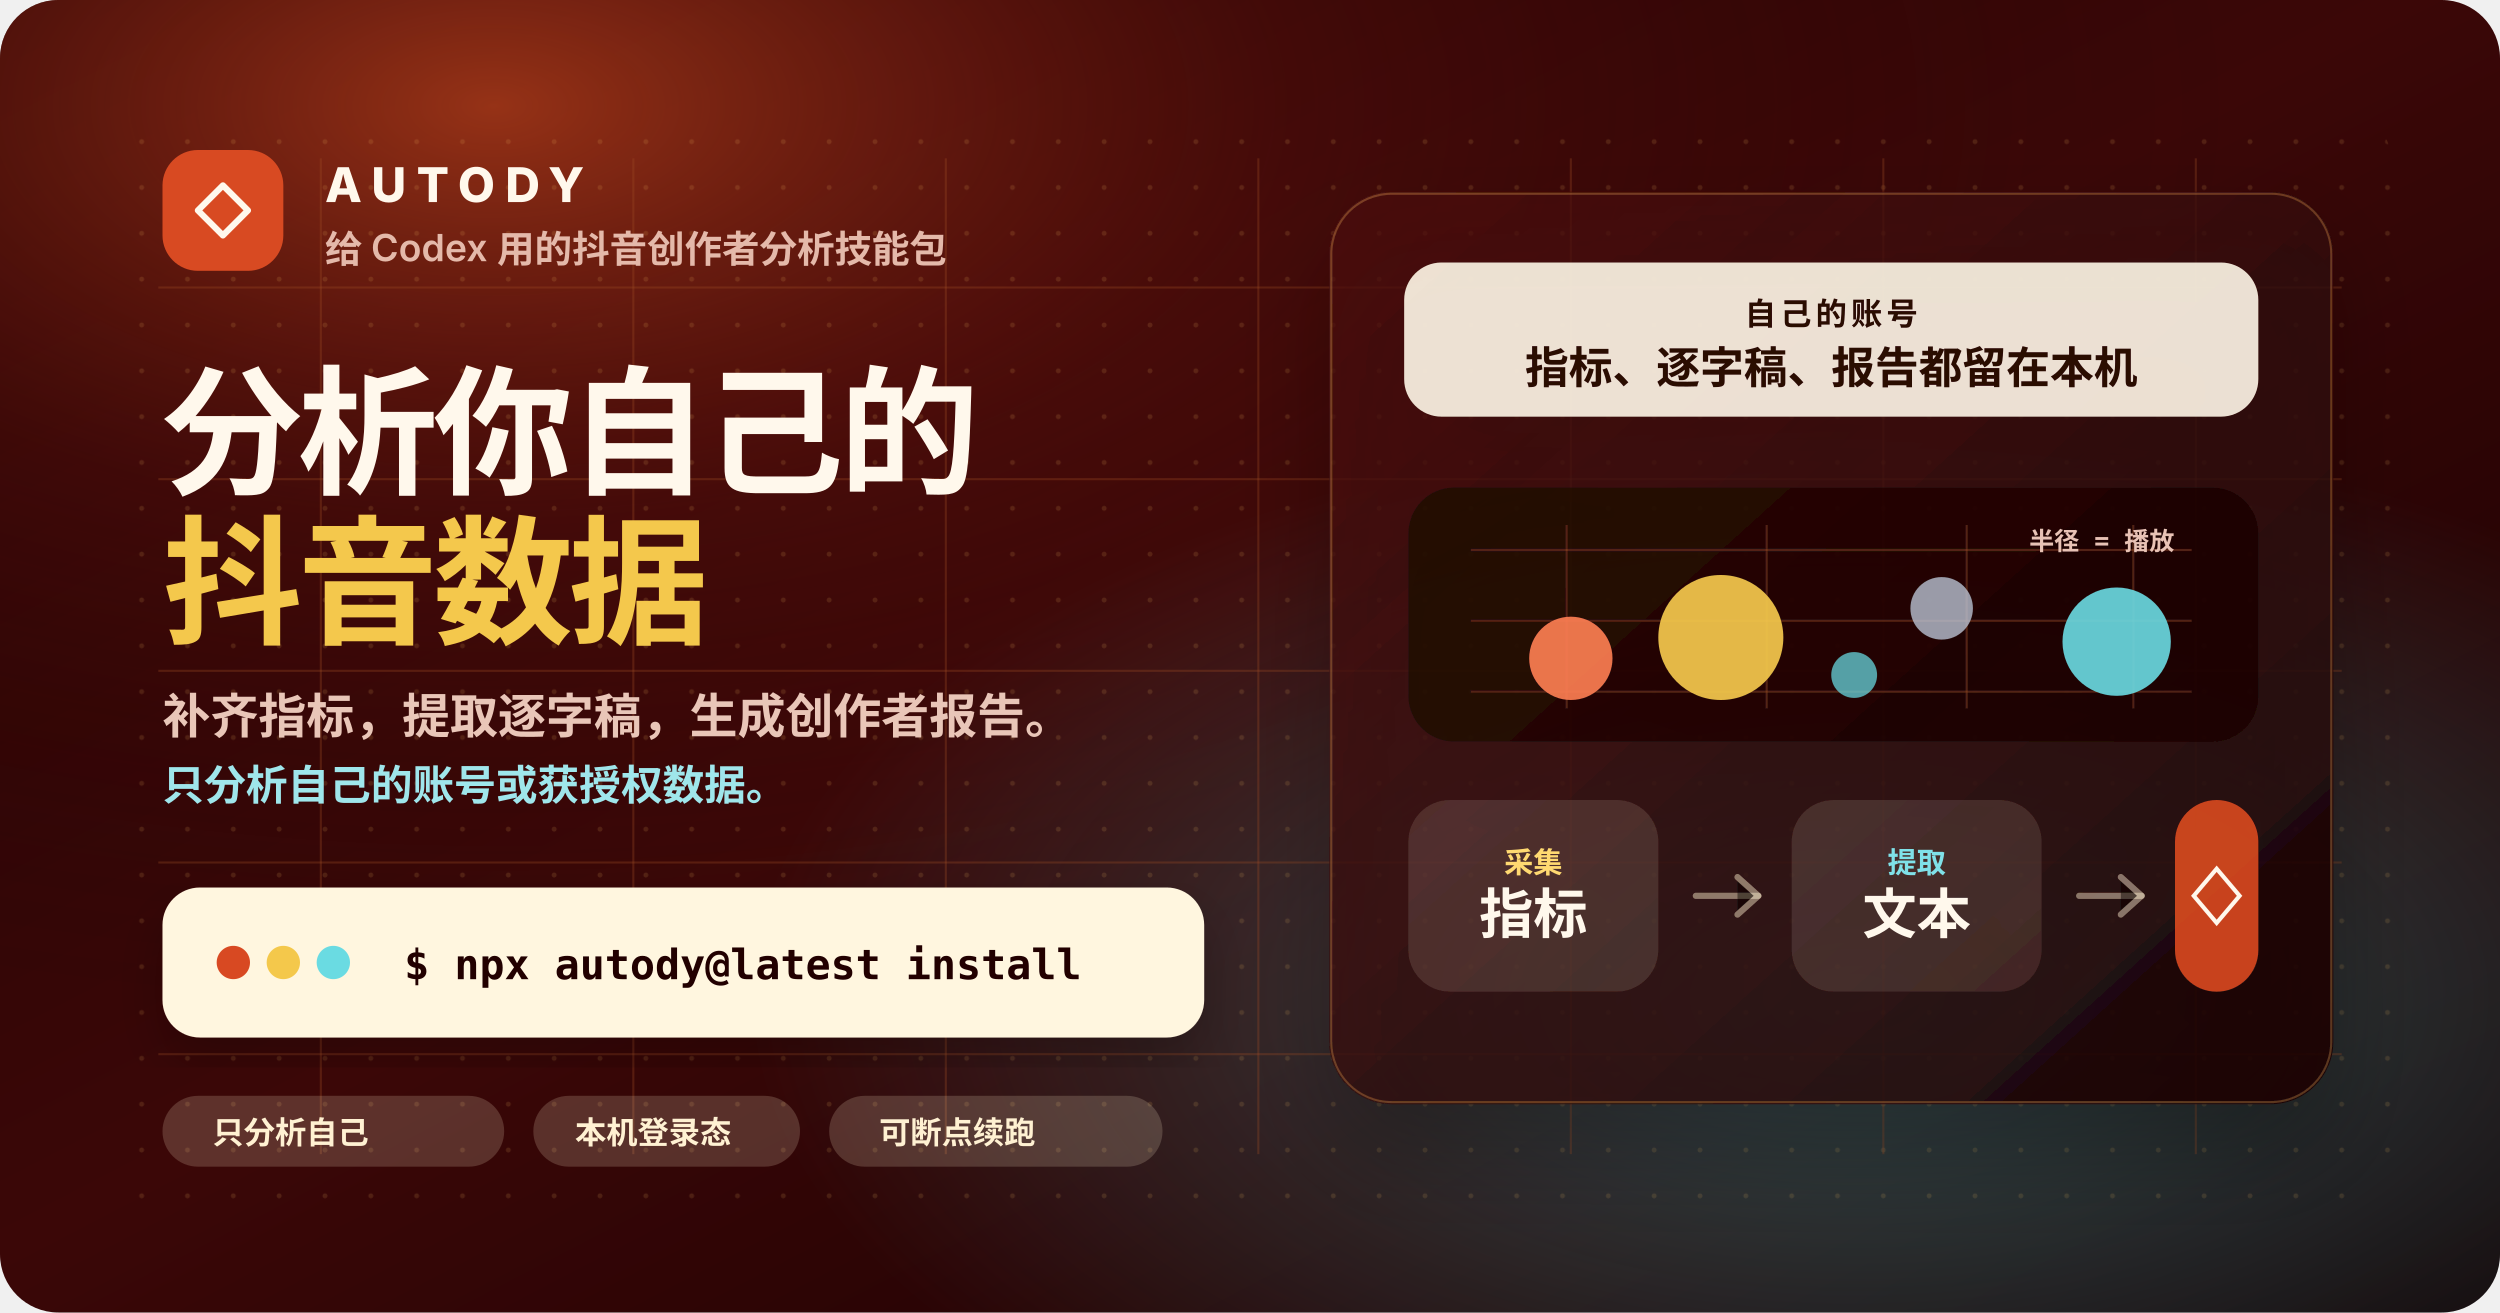
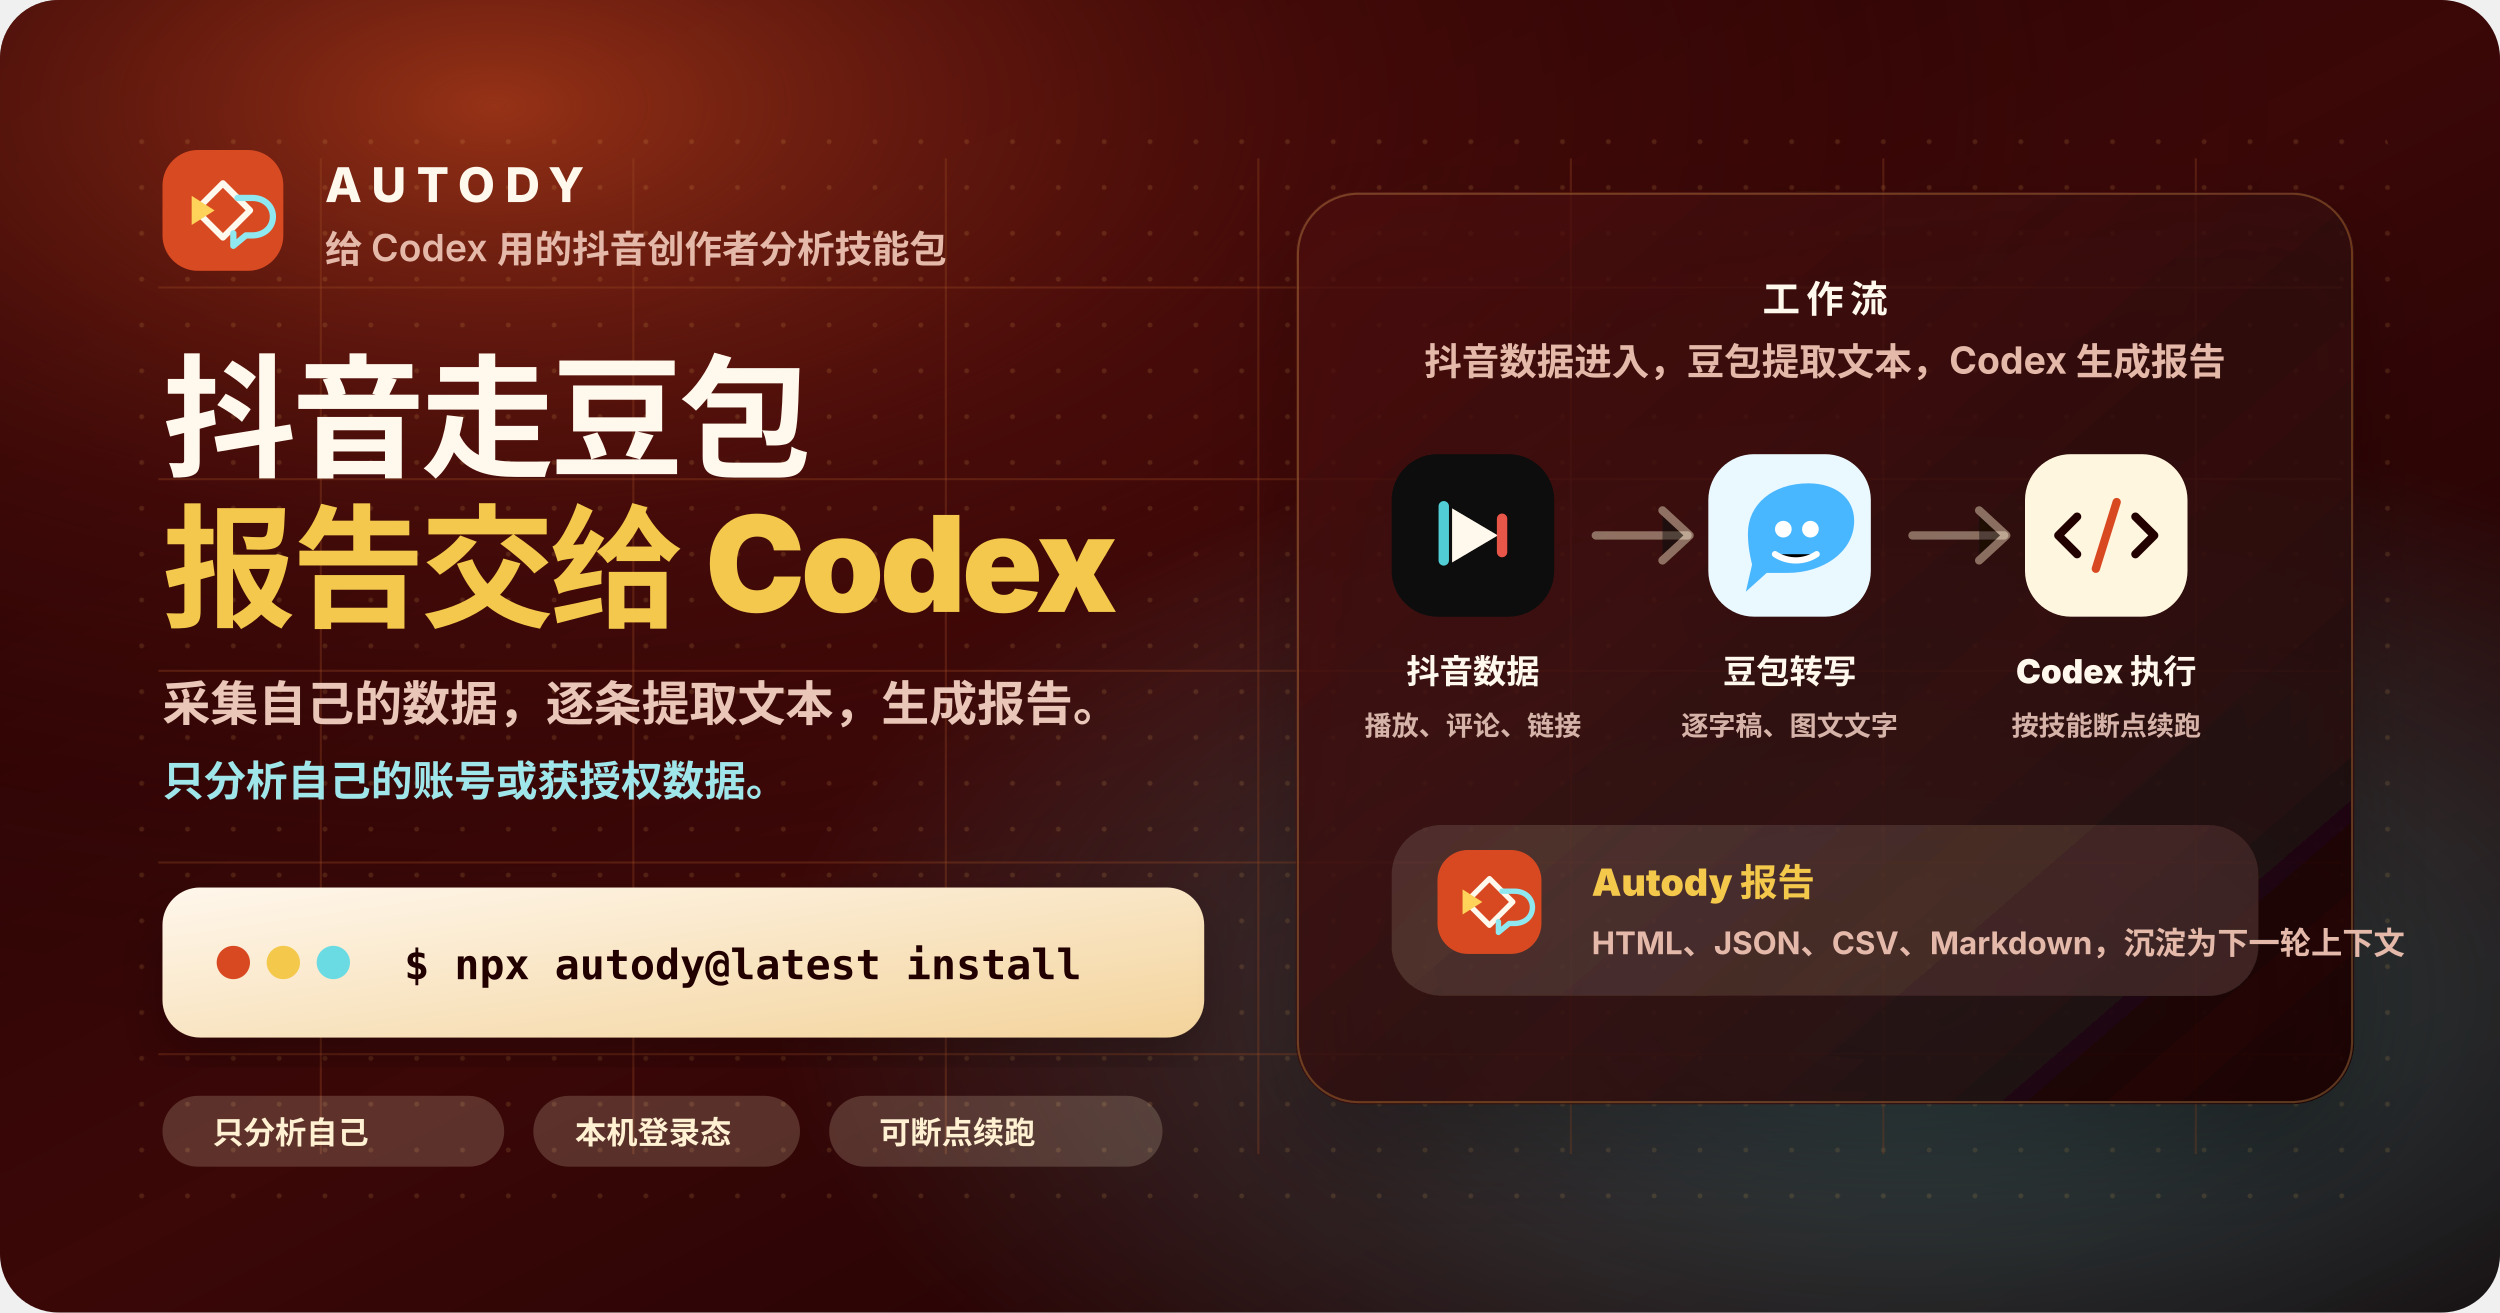
<svg xmlns="http://www.w3.org/2000/svg" width="1200" height="630" viewBox="0 0 1200 630" role="img" aria-labelledby="title desc">
  <defs>
    <linearGradient id="bg" x1="0" x2="1" y1="0" y2="1">
      <stop offset="0%" stop-color="#210203" />
-       <stop offset="48%" stop-color="#3b0707" />
+       <stop offset="50%" stop-color="#3b0707" />
      <stop offset="100%" stop-color="#120001" />
    </linearGradient>
-     <radialGradient id="warmGlow" cx="20%" cy="8%" r="70%">
+     <radialGradient id="warmGlow" cx="20%" cy="8%" r="72%">
      <stop offset="0%" stop-color="#c0441e" stop-opacity=".72" />
      <stop offset="45%" stop-color="#7e1b12" stop-opacity=".24" />
      <stop offset="100%" stop-color="#120001" stop-opacity="0" />
    </radialGradient>
-     <radialGradient id="cyanGlow" cx="74%" cy="76%" r="44%">
+     <radialGradient id="cyanGlow" cx="76%" cy="76%" r="45%">
      <stop offset="0%" stop-color="#55d8df" stop-opacity=".34" />
      <stop offset="100%" stop-color="#55d8df" stop-opacity="0" />
    </radialGradient>
    <linearGradient id="panel" x1="0" x2="1" y1="0" y2="1">
-       <stop offset="0%" stop-color="#4d1713" stop-opacity=".68" />
-       <stop offset="100%" stop-color="#1b0304" stop-opacity=".88" />
+       <stop offset="0%" stop-color="#4d1713" stop-opacity=".7" />
+       <stop offset="100%" stop-color="#1b0304" stop-opacity=".9" />
    </linearGradient>
-     <linearGradient id="terminal" x1="0" x2="1" y1="0" y2="1">
+     <linearGradient id="cream" x1="0" x2="1" y1="0" y2="1">
      <stop offset="0%" stop-color="#fff7ec" />
-       <stop offset="100%" stop-color="#f4d7a2" />
+       <stop offset="100%" stop-color="#f3d39b" />
    </linearGradient>
    <filter id="shadow" x="-20%" y="-20%" width="140%" height="140%">
      <feDropShadow dx="0" dy="24" stdDeviation="22" flood-color="#000000" flood-opacity=".32" />
    </filter>
    <filter id="softShadow" x="-20%" y="-20%" width="140%" height="140%">
      <feDropShadow dx="0" dy="12" stdDeviation="12" flood-color="#000000" flood-opacity=".22" />
    </filter>
    <pattern id="dots" width="22" height="22" patternUnits="userSpaceOnUse">
      <circle cx="2" cy="2" r="1.2" fill="#f4be61" opacity=".22" />
    </pattern>
+     <g id="autodyMark">
+       <rect width="58" height="58" rx="17" fill="#d84a22" />
+       <path d="M29 16L42 29L29 42L16 29Z" fill="none" stroke="#fff8ec" stroke-width="3" stroke-linejoin="round" />
+       <path d="M14 22L14 36L25 29Z" fill="#ffd35a" />
+       <path d="M36 23h7c6 0 10 4 10 9s-4 9-10 9h-3l-6 5v-6" fill="none" stroke="#8fe8ef" stroke-width="3" stroke-linecap="round" stroke-linejoin="round" />
+     </g>
+     <g id="douyinNode">
+       <rect width="78" height="78" rx="22" fill="#090909" />
+       <path d="M29 26L29 52L51 39Z" fill="#fff8ec" />
+       <path d="M25 25L25 51" stroke="#55d8df" stroke-width="5" stroke-linecap="round" opacity=".95" />
+       <path d="M53 31L53 47" stroke="#ff5e4f" stroke-width="5" stroke-linecap="round" opacity=".9" />
+     </g>
+     <g id="doubaoNode">
+       <rect width="78" height="78" rx="22" fill="#eaf8ff" />
+       <path d="M19 38c0-14 12-24 29-24 13 0 22 7 22 18 0 15-15 25-32 25H28l-10 9 3-13c-1-4-2-9-2-15Z" fill="#4ab7ff" />
+       <circle cx="36" cy="36" r="4" fill="#ffffff" />
+       <circle cx="49" cy="36" r="4" fill="#ffffff" />
+       <path d="M32 48c6 4 14 4 20 0" stroke="#ffffff" stroke-width="3" stroke-linecap="round" />
+     </g>
+     <g id="codexNode">
+       <rect width="78" height="78" rx="22" fill="#fff6df" />
+       <path d="M25 30L16 39L25 48" fill="none" stroke="#210203" stroke-width="4" stroke-linecap="round" stroke-linejoin="round" />
+       <path d="M53 30L62 39L53 48" fill="none" stroke="#210203" stroke-width="4" stroke-linecap="round" stroke-linejoin="round" />
+       <path d="M44 23L34 55" stroke="#d84a22" stroke-width="4" stroke-linecap="round" />
+     </g>
  </defs>
  <rect width="1200" height="630" rx="28" fill="url(#bg)" />
  <rect width="1200" height="630" rx="28" fill="url(#warmGlow)" />
  <rect width="1200" height="630" rx="28" fill="url(#cyanGlow)" />
  <rect x="52" y="52" width="1096" height="526" rx="26" fill="url(#dots)" opacity=".62" />
  <g stroke="#9c4b25" stroke-opacity=".32" stroke-width="1">
    <path d="M76 138H1124M76 230H1124M76 322H1124M76 414H1124M76 506H1124" />
    <path d="M154 76V554M304 76V554M454 76V554M604 76V554M754 76V554M904 76V554M1054 76V554" />
  </g>
  <g font-family="Inter, ui-sans-serif, -apple-system, BlinkMacSystemFont, 'Segoe UI', 'PingFang SC', sans-serif">
    <g transform="translate(78 72)">
-       <rect width="58" height="58" rx="17" fill="#d84a22" />
-       <path d="M29 17L41 29L29 41L17 29Z" fill="none" stroke="#fff8ec" stroke-width="3" stroke-linejoin="round" />
+       <use href="#autodyMark" />
      <text x="78" y="25" font-size="23" font-weight="800" letter-spacing="5" fill="#fff8ec">AUTODY</text>
      <text x="78" y="54" font-size="18" font-weight="600" fill="#e4b9aa">给 Codex 用的抖音创作者分析技能包</text>
    </g>
-     <text x="78" y="232" font-size="67" font-weight="850" letter-spacing="-2" fill="#fff8ec">分析你自己的</text>
-     <text x="78" y="304" font-size="67" font-weight="850" letter-spacing="-2" fill="#f4c84c">抖音数据</text>
-     <text x="78" y="352" font-size="23" font-weight="650" fill="#e9c6b8">补齐指标，提取逐字稿，生成创作者报告。</text>
-     <text x="78" y="384" font-size="20" font-weight="600" fill="#9fe6eb">只分析自己的账号或获授权数据。</text>
+     <text x="78" y="224" font-size="64" font-weight="850" letter-spacing="-2" fill="#fff8ec">抖音走豆包</text>
+     <text x="78" y="296" font-size="64" font-weight="850" letter-spacing="-2" fill="#f4c84c">报告交给 Codex</text>
+     <text x="78" y="346" font-size="23" font-weight="650" fill="#e9c6b8">采集自己的数据，逐条提取文本，生成报告。</text>
+     <text x="78" y="382" font-size="20" font-weight="700" fill="#9fe6eb">只分析自己的账号或获授权数据。</text>
    <g transform="translate(78 426)" filter="url(#softShadow)">
-       <rect width="500" height="72" rx="18" fill="#fff6df" />
+       <rect width="500" height="72" rx="18" fill="url(#cream)" />
      <circle cx="34" cy="36" r="8" fill="#d84a22" />
      <circle cx="58" cy="36" r="8" fill="#f4c84c" />
      <circle cx="82" cy="36" r="8" fill="#6bdbe2" />
      <text x="116" y="44" font-family="ui-monospace, SFMono-Regular, Menlo, Consolas, monospace" font-size="20" font-weight="800" fill="#210203">$ npx autody@latest install</text>
    </g>
    <g transform="translate(78 526)">
      <rect width="164" height="34" rx="17" fill="#fff1d2" fill-opacity=".18" />
      <text x="24" y="23" font-size="15" font-weight="750" fill="#fff1d2">只分析自己</text>
      <rect x="178" width="128" height="34" rx="17" fill="#fff1d2" fill-opacity=".18" />
      <text x="198" y="23" font-size="15" font-weight="750" fill="#fff1d2">本机登录态</text>
      <rect x="320" width="160" height="34" rx="17" fill="#fff1d2" fill-opacity=".18" />
      <text x="344" y="23" font-size="15" font-weight="750" fill="#fff1d2">可断点续跑</text>
    </g>
  </g>
-   <g transform="translate(638 92)" filter="url(#shadow)" font-family="Inter, ui-sans-serif, -apple-system, BlinkMacSystemFont, 'Segoe UI', 'PingFang SC', sans-serif">
-     <rect width="482" height="438" rx="30" fill="url(#panel)" />
-     <rect x="1" y="1" width="480" height="436" rx="29" fill="none" stroke="#ffb05a" stroke-opacity=".28" />
-     <rect x="36" y="34" width="410" height="74" rx="18" fill="#fff7e8" fill-opacity=".9" />
-     <text x="241" y="64" text-anchor="middle" font-size="15" font-weight="850" letter-spacing="2" fill="#2b0705">自己的账号</text>
-     <text x="241" y="92" text-anchor="middle" font-size="21" font-weight="800" fill="#2b0705">指标、逐字稿、报告都留在本机</text>
-     <g transform="translate(38 142)">
-       <rect width="408" height="122" rx="22" fill="#170203" fill-opacity=".62" />
-       <g stroke="#b85b2d" stroke-opacity=".32" stroke-width="1">
-         <path d="M30 30H376M30 64H376M30 98H376" />
-         <path d="M76 18V106M172 18V106M268 18V106M348 18V106" />
-       </g>
-       <circle cx="78" cy="82" r="20" fill="#ff7f54" fill-opacity=".9" />
-       <circle cx="150" cy="72" r="30" fill="#f4c84c" fill-opacity=".92" />
-       <circle cx="256" cy="58" r="15" fill="#bcc5d6" fill-opacity=".78" />
-       <circle cx="340" cy="74" r="26" fill="#6bdbe2" fill-opacity=".9" />
-       <circle cx="214" cy="90" r="11" fill="#6bdbe2" fill-opacity=".72" />
-       <text x="298" y="30" font-family="ui-monospace, SFMono-Regular, Menlo, Consolas, monospace" font-size="12" font-weight="800" fill="#e8c2b5">半径 = 播放</text>
+   <g transform="translate(622 92)" filter="url(#shadow)" font-family="Inter, ui-sans-serif, -apple-system, BlinkMacSystemFont, 'Segoe UI', 'PingFang SC', sans-serif">
+     <rect width="508" height="438" rx="30" fill="url(#panel)" />
+     <rect x="1" y="1" width="506" height="436" rx="29" fill="none" stroke="#ffb05a" stroke-opacity=".28" />
+     <text x="254" y="58" text-anchor="middle" font-size="18" font-weight="850" letter-spacing="3" fill="#fff8ec">工作流</text>
+     <text x="254" y="88" text-anchor="middle" font-size="18" font-weight="700" fill="#e4b9aa">抖音数据进入，豆包提取文本，Codex 生成报告</text>
+     <g transform="translate(46 126)">
+       <use href="#douyinNode" />
+       <text x="39" y="110" text-anchor="middle" font-size="16" font-weight="850" fill="#fff8ec">抖音数据</text>
+       <text x="39" y="135" text-anchor="middle" font-size="13" font-weight="700" fill="#d6b3a9">播放、评论、链接</text>
    </g>
-     <g transform="translate(38 292)">
-       <g>
-         <rect width="120" height="92" rx="20" fill="#fff7e8" fill-opacity=".12" />
-         <text x="60" y="35" text-anchor="middle" font-size="14" font-weight="800" fill="#ffd971">采集</text>
-         <text x="60" y="64" text-anchor="middle" font-size="26" font-weight="850" fill="#fff8ec">指标</text>
-       </g>
-       <path d="M138 46H168" stroke="#fff1d2" stroke-width="3" stroke-linecap="round" opacity=".45" />
-       <path d="M158 37L168 46L158 55" stroke="#fff1d2" stroke-width="3" stroke-linecap="round" stroke-linejoin="round" opacity=".45" />
-       <g transform="translate(184 0)">
-         <rect width="120" height="92" rx="20" fill="#fff7e8" fill-opacity=".12" />
-         <text x="60" y="35" text-anchor="middle" font-size="14" font-weight="800" fill="#7fe1e8">提取</text>
-         <text x="60" y="64" text-anchor="middle" font-size="26" font-weight="850" fill="#fff8ec">文本</text>
-       </g>
-       <path d="M322 46H352" stroke="#fff1d2" stroke-width="3" stroke-linecap="round" opacity=".45" />
-       <path d="M342 37L352 46L342 55" stroke="#fff1d2" stroke-width="3" stroke-linecap="round" stroke-linejoin="round" opacity=".45" />
-       <g transform="translate(368 0)">
-         <rect width="40" height="92" rx="20" fill="#d84a22" fill-opacity=".9" />
-         <path d="M20 33L31 46L20 59L9 46Z" fill="none" stroke="#fff8ec" stroke-width="2" />
-       </g>
+     <path d="M144 165H188" stroke="#fff1d2" stroke-width="4" stroke-linecap="round" opacity=".42" />
+     <path d="M176 153L189 165L176 177" stroke="#fff1d2" stroke-width="4" stroke-linecap="round" stroke-linejoin="round" opacity=".42" />
+     <g transform="translate(198 126)">
+       <use href="#doubaoNode" />
+       <text x="39" y="110" text-anchor="middle" font-size="16" font-weight="850" fill="#fff8ec">豆包转写</text>
+       <text x="39" y="135" text-anchor="middle" font-size="13" font-weight="700" fill="#d6b3a9">逐字稿、图文文字</text>
+     </g>
+     <path d="M296 165H340" stroke="#fff1d2" stroke-width="4" stroke-linecap="round" opacity=".42" />
+     <path d="M328 153L341 165L328 177" stroke="#fff1d2" stroke-width="4" stroke-linecap="round" stroke-linejoin="round" opacity=".42" />
+     <g transform="translate(350 126)">
+       <use href="#codexNode" />
+       <text x="39" y="110" text-anchor="middle" font-size="16" font-weight="850" fill="#fff8ec">Codex 执行</text>
+       <text x="39" y="135" text-anchor="middle" font-size="13" font-weight="700" fill="#d6b3a9">按技能断点续跑</text>
+     </g>
+     <g transform="translate(46 304)">
+       <rect width="416" height="82" rx="24" fill="#fff7e8" fill-opacity=".12" />
+       <use href="#autodyMark" transform="translate(22 12) scale(.86)" />
+       <text x="96" y="34" font-size="18" font-weight="900" fill="#f4c84c">Autody 报告</text>
+       <text x="96" y="62" font-size="15" font-weight="700" fill="#e4b9aa">HTML、JSON、CSV、Markdown，沉淀为下一轮上下文</text>
    </g>
  </g>
</svg>
